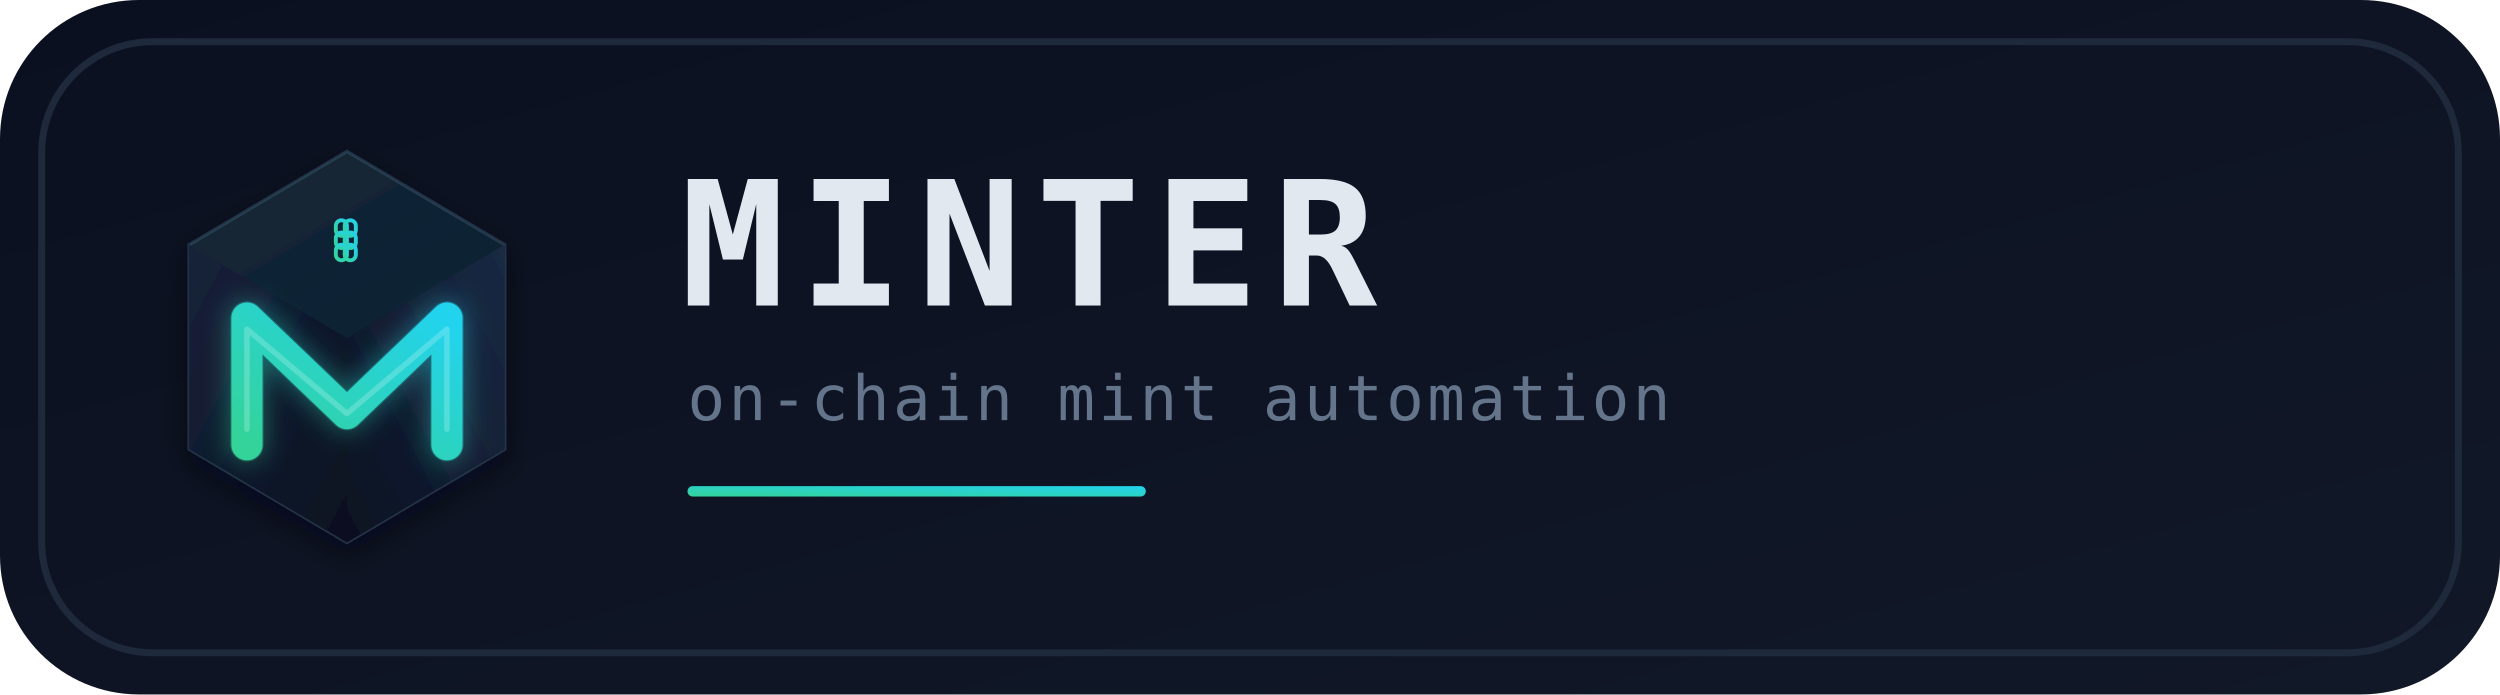
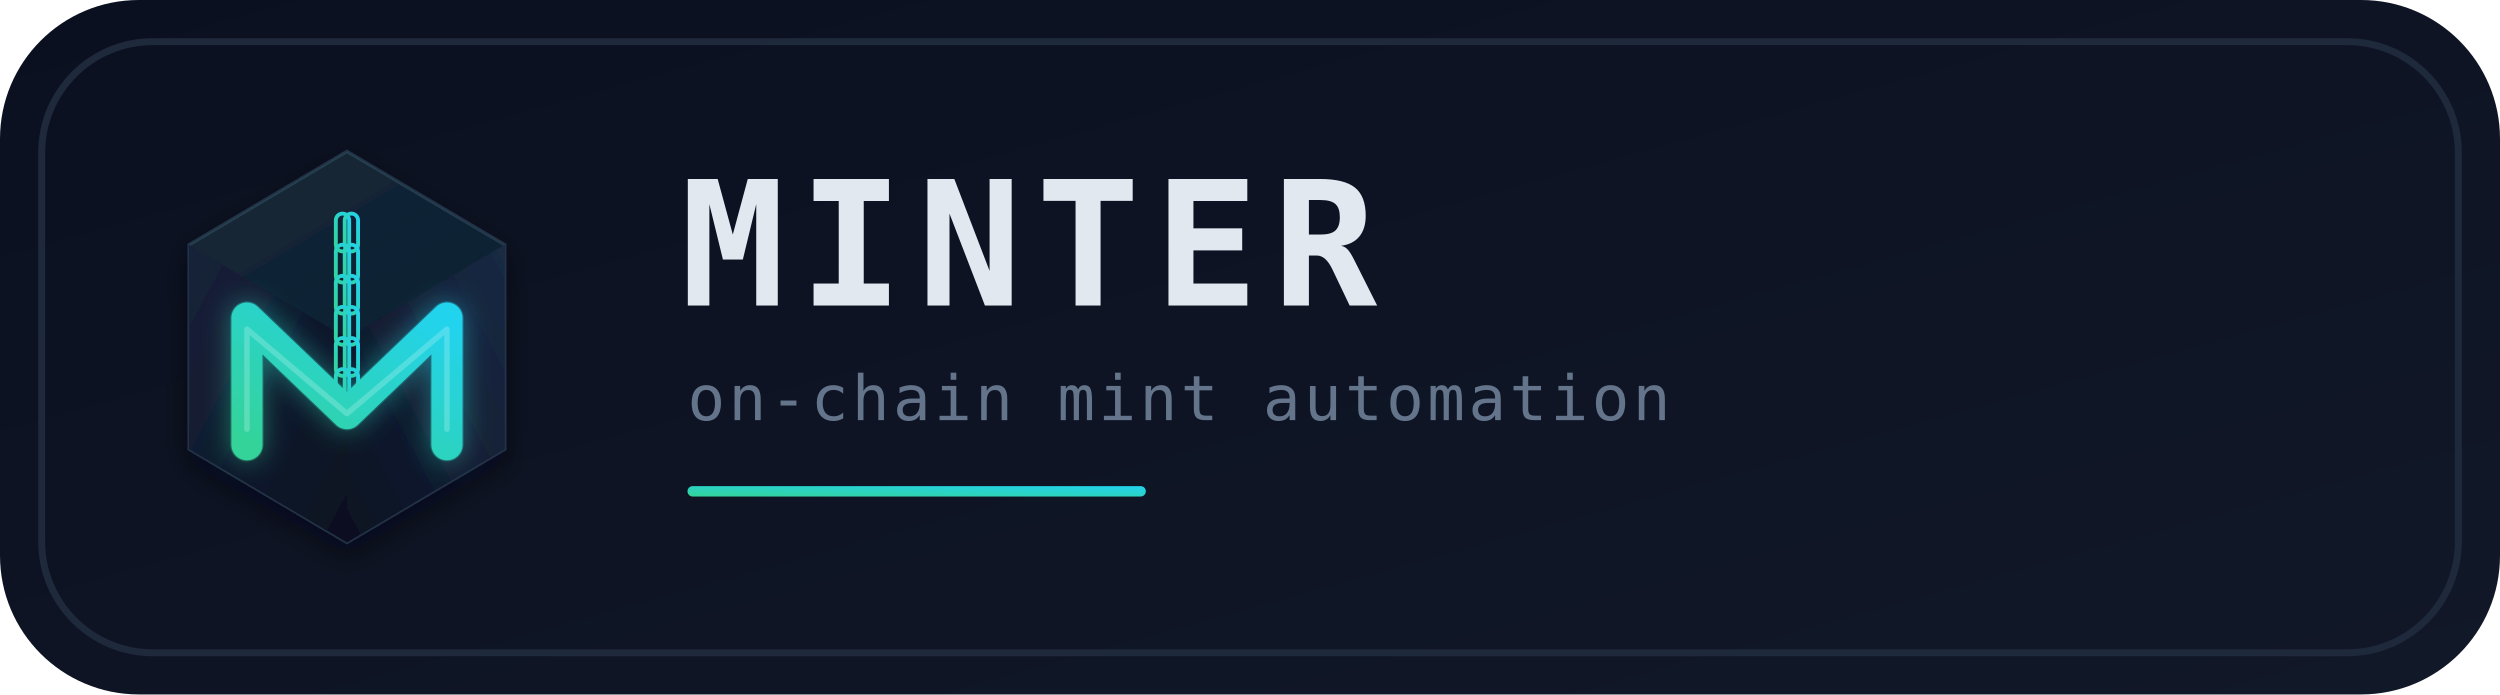
<svg xmlns="http://www.w3.org/2000/svg" width="1440" height="400" viewBox="0 0 720 200" role="img" aria-labelledby="title desc" shape-rendering="geometricPrecision" text-rendering="geometricPrecision">
  <defs>
    <linearGradient id="bg" x1="0" y1="0" x2="1" y2="1">
      <stop offset="0" stop-color="#0B1020" />
      <stop offset="1" stop-color="#111827" />
    </linearGradient>
    <linearGradient id="mint" x1="0" y1="1" x2="1" y2="0">
      <stop offset="0" stop-color="#34D399" />
      <stop offset="1" stop-color="#22D3EE" />
    </linearGradient>
    <filter id="glow" x="-30%" y="-30%" width="160%" height="160%">
      <feGaussianBlur stdDeviation="12" result="blur" />
      <feMerge>
        <feMergeNode in="blur" />
        <feMergeNode in="SourceGraphic" />
      </feMerge>
    </filter>
    <linearGradient id="faceL" x1="0" y1="0" x2="1" y2="1">
      <stop offset="0" stop-color="#152239" />
      <stop offset="1" stop-color="#0B1020" />
    </linearGradient>
    <linearGradient id="faceR" x1="1" y1="0" x2="0" y2="1">
      <stop offset="0" stop-color="#1A2A44" />
      <stop offset="1" stop-color="#0B1020" />
    </linearGradient>
    <linearGradient id="faceTop" x1="0" y1="0" x2="1" y2="1">
      <stop offset="0" stop-color="#3DDC97" stop-opacity="0.10" />
      <stop offset="1" stop-color="#22D3EE" stop-opacity="0.03" />
    </linearGradient>
    <filter id="softShadow" x="-30%" y="-30%" width="160%" height="160%">
      <feDropShadow dx="0" dy="10" stdDeviation="12" flood-color="#020617" flood-opacity="0.55" />
    </filter>
  </defs>
  <rect width="720" height="200" rx="40" fill="url(#bg)" />
  <rect x="12" y="12" width="696" height="176" rx="32" fill="none" stroke="#1E293B" stroke-width="2" />
  <g transform="translate(18 18) scale(0.32)">
    <g filter="url(#softShadow)">
      <path d="M256 80 398 164 398 348 256 432 114 348 114 164Z" fill="#0F172A" stroke="#243247" stroke-width="3" />
      <path d="M114 164 256 248 256 432 114 348Z" fill="url(#faceL)" />
      <path d="M256 248 398 164 398 348 256 432Z" fill="url(#faceR)" />
      <path d="M256 80 398 164 256 248 114 164Z" fill="url(#faceTop)" />
    </g>
-     <g transform="translate(256 158)" fill="none" stroke="url(#mint)" stroke-width="3.5" stroke-linejoin="round" stroke-linecap="round">
-       <rect x="-10" y="-16" width="10" height="14" rx="5" />
-       <rect x="-2" y="-16" width="10" height="14" rx="5" />
-       <rect x="-10" y="-5" width="10" height="14" rx="5" />
-       <rect x="-2" y="-5" width="10" height="14" rx="5" />
-       <rect x="-10" y="6" width="10" height="14" rx="5" />
-       <rect x="-2" y="6" width="10" height="14" rx="5" />
+     <g transform="translate(256 153)" fill="none" stroke="url(#mint)" stroke-width="3.5" stroke-linejoin="round" stroke-linecap="round">
+       <rect x="-10" y="-17" width="12" height="34" rx="6" />
+       <rect x="-2" y="-17" width="12" height="34" rx="6" />
+       <rect x="-10" y="11" width="12" height="34" rx="6" />
+       <rect x="-2" y="11" width="12" height="34" rx="6" />
+       <rect x="-10" y="39" width="12" height="34" rx="6" />
+       <rect x="-2" y="39" width="12" height="34" rx="6" />
+       <rect x="-10" y="67" width="12" height="34" rx="6" />
+       <rect x="-2" y="67" width="12" height="34" rx="6" />
+       <rect x="-10" y="95" width="12" height="34" rx="6" />
+       <rect x="-2" y="95" width="12" height="34" rx="6" />
+       <rect x="-10" y="123" width="12" height="34" rx="6" />
+       <rect x="-2" y="123" width="12" height="34" rx="6" />
    </g>
    <g filter="url(#glow)" opacity="0.45">
      <path d="M166 344V230L256 316 346 230V344" fill="none" stroke="url(#mint)" stroke-width="30" stroke-linecap="round" stroke-linejoin="round" />
    </g>
    <path d="M166 344V230L256 316 346 230V344" fill="none" stroke="url(#mint)" stroke-width="28" stroke-linecap="round" stroke-linejoin="round" />
    <path d="M166 330V240L256 316 346 240V330" fill="none" stroke="#ECFEFF" stroke-width="5" stroke-linecap="round" stroke-linejoin="round" opacity="0.22" />
  </g>
  <text x="196" y="88" fill="#E2E8F0" font-family="ui-monospace, SFMono-Regular, Menlo, Consolas, monospace" font-size="50" font-weight="700" letter-spacing="4">MINTER</text>
  <text x="198" y="121" fill="#64748B" font-family="ui-monospace, SFMono-Regular, Menlo, Consolas, monospace" font-size="18" letter-spacing="1">on-chain mint automation</text>
  <rect x="198" y="140" width="132" height="3" rx="1.5" fill="url(#mint)" />
</svg>
